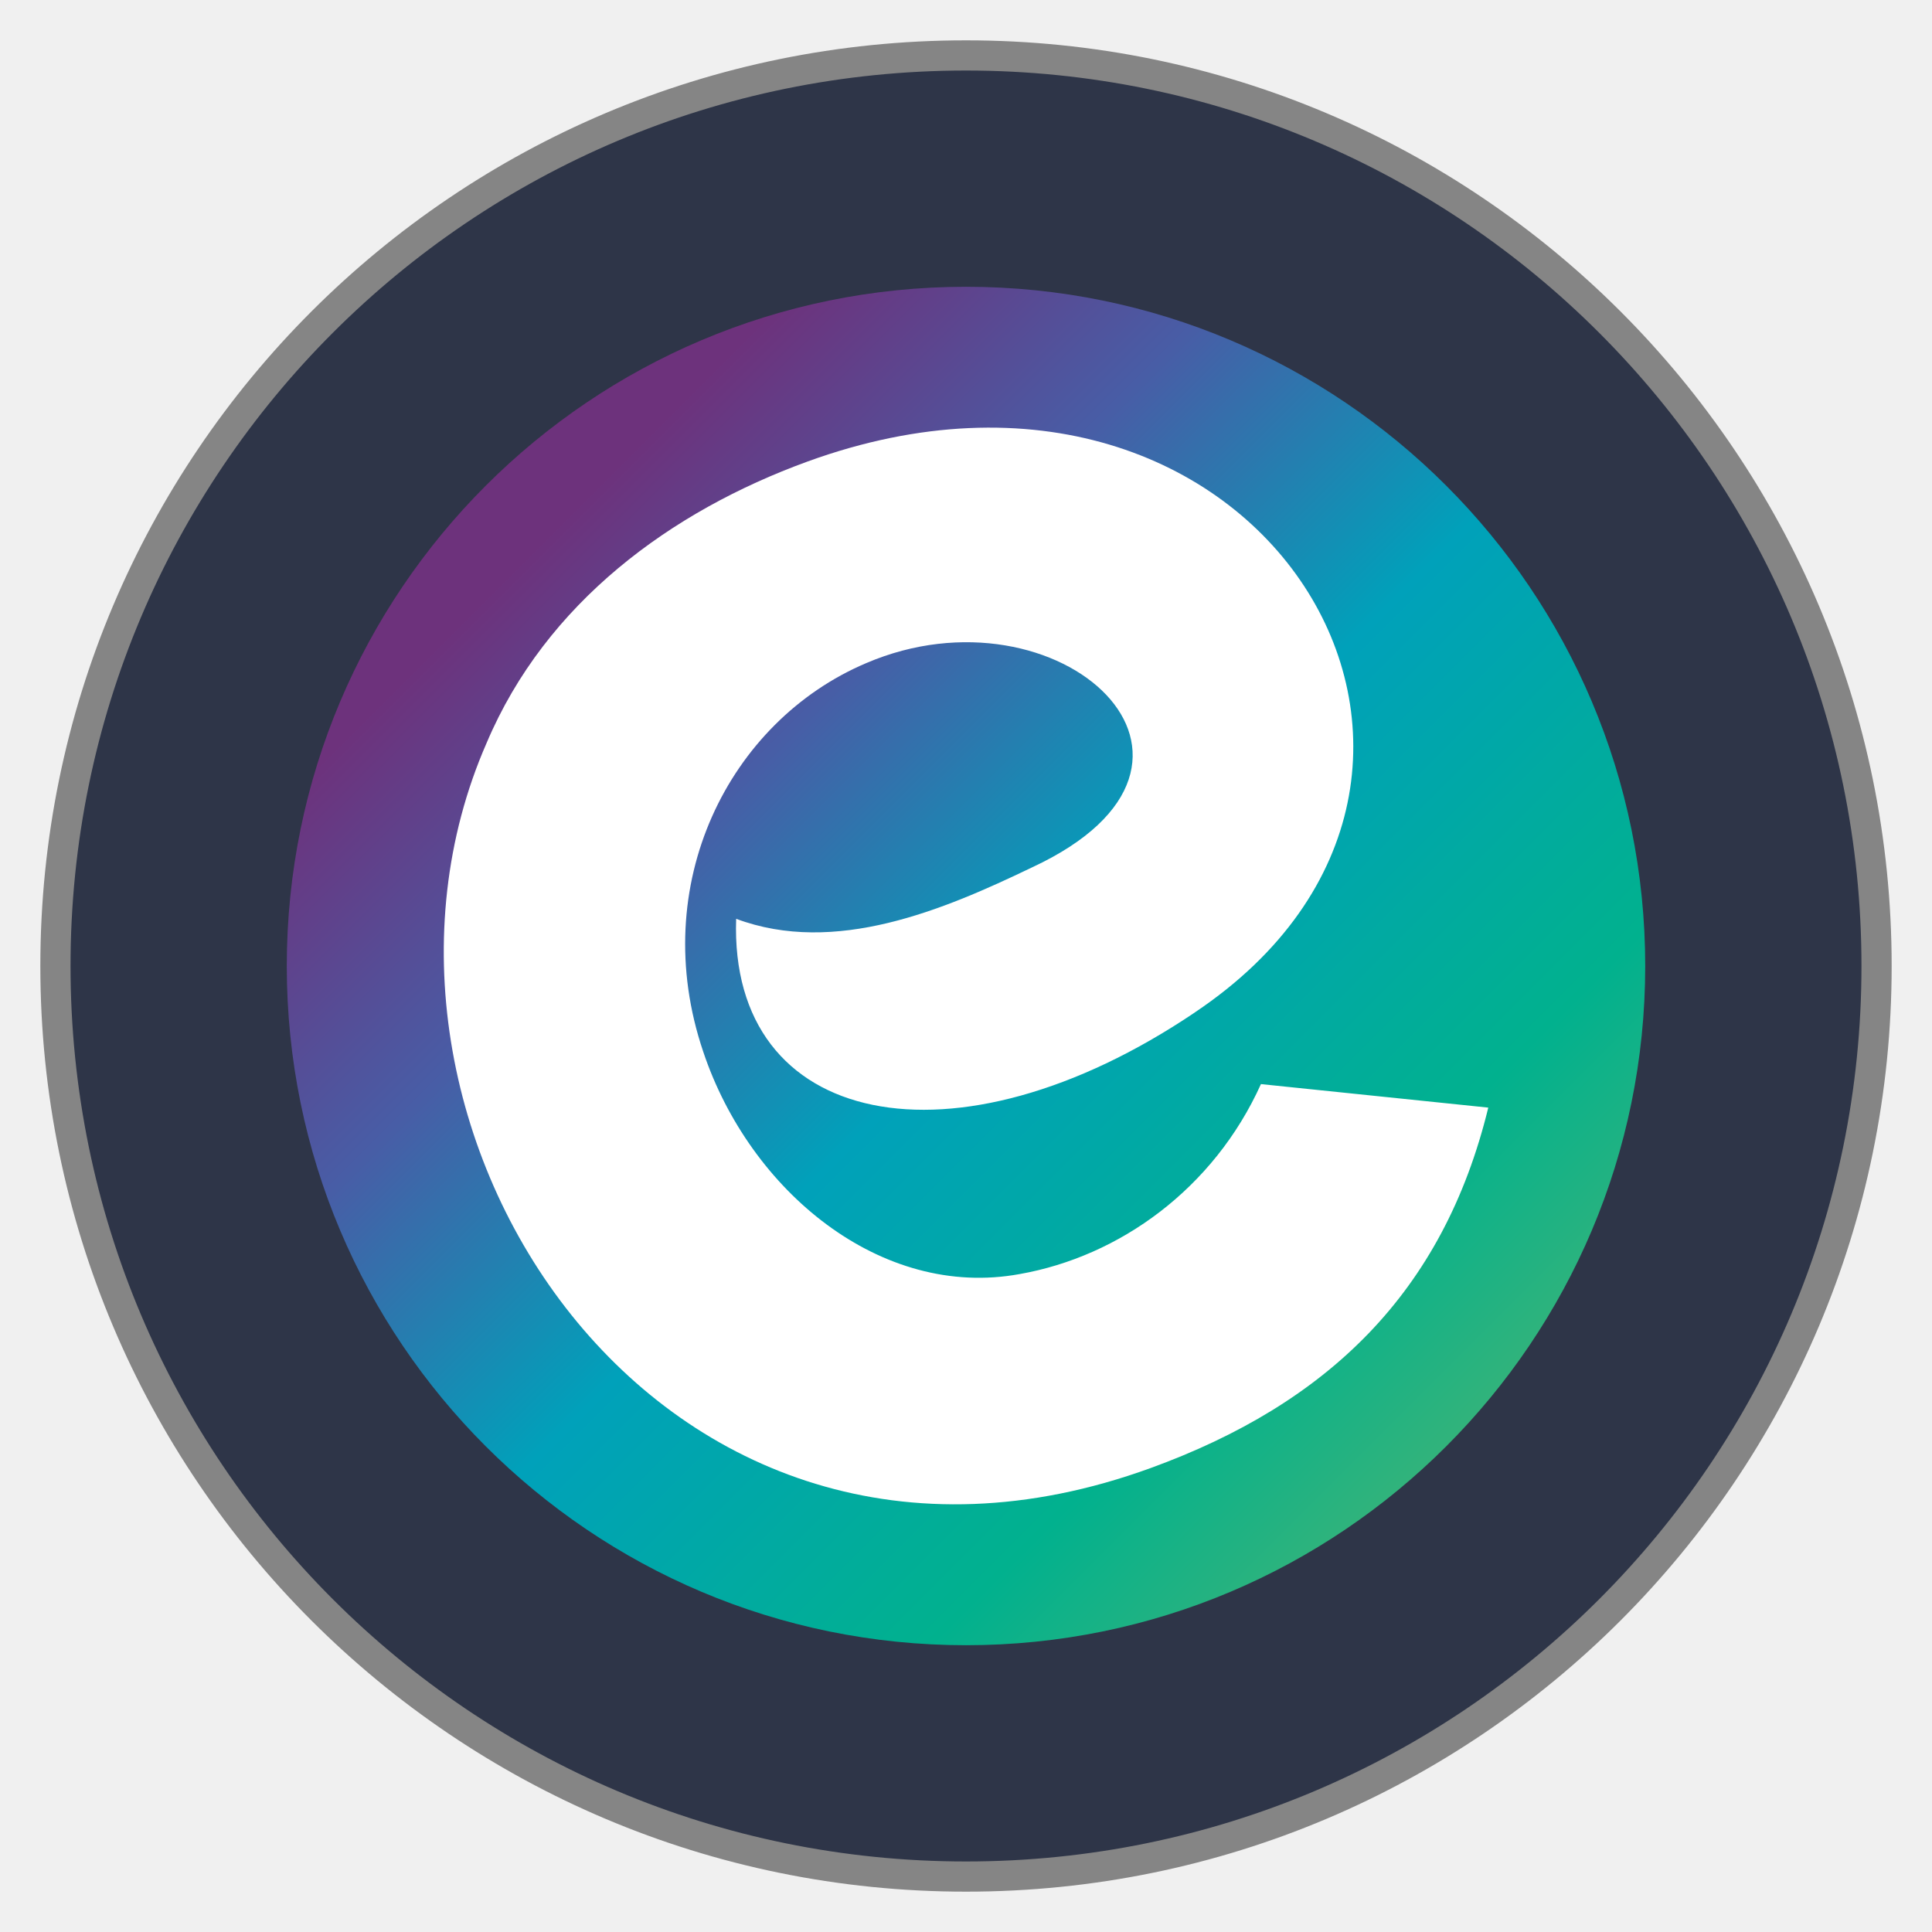
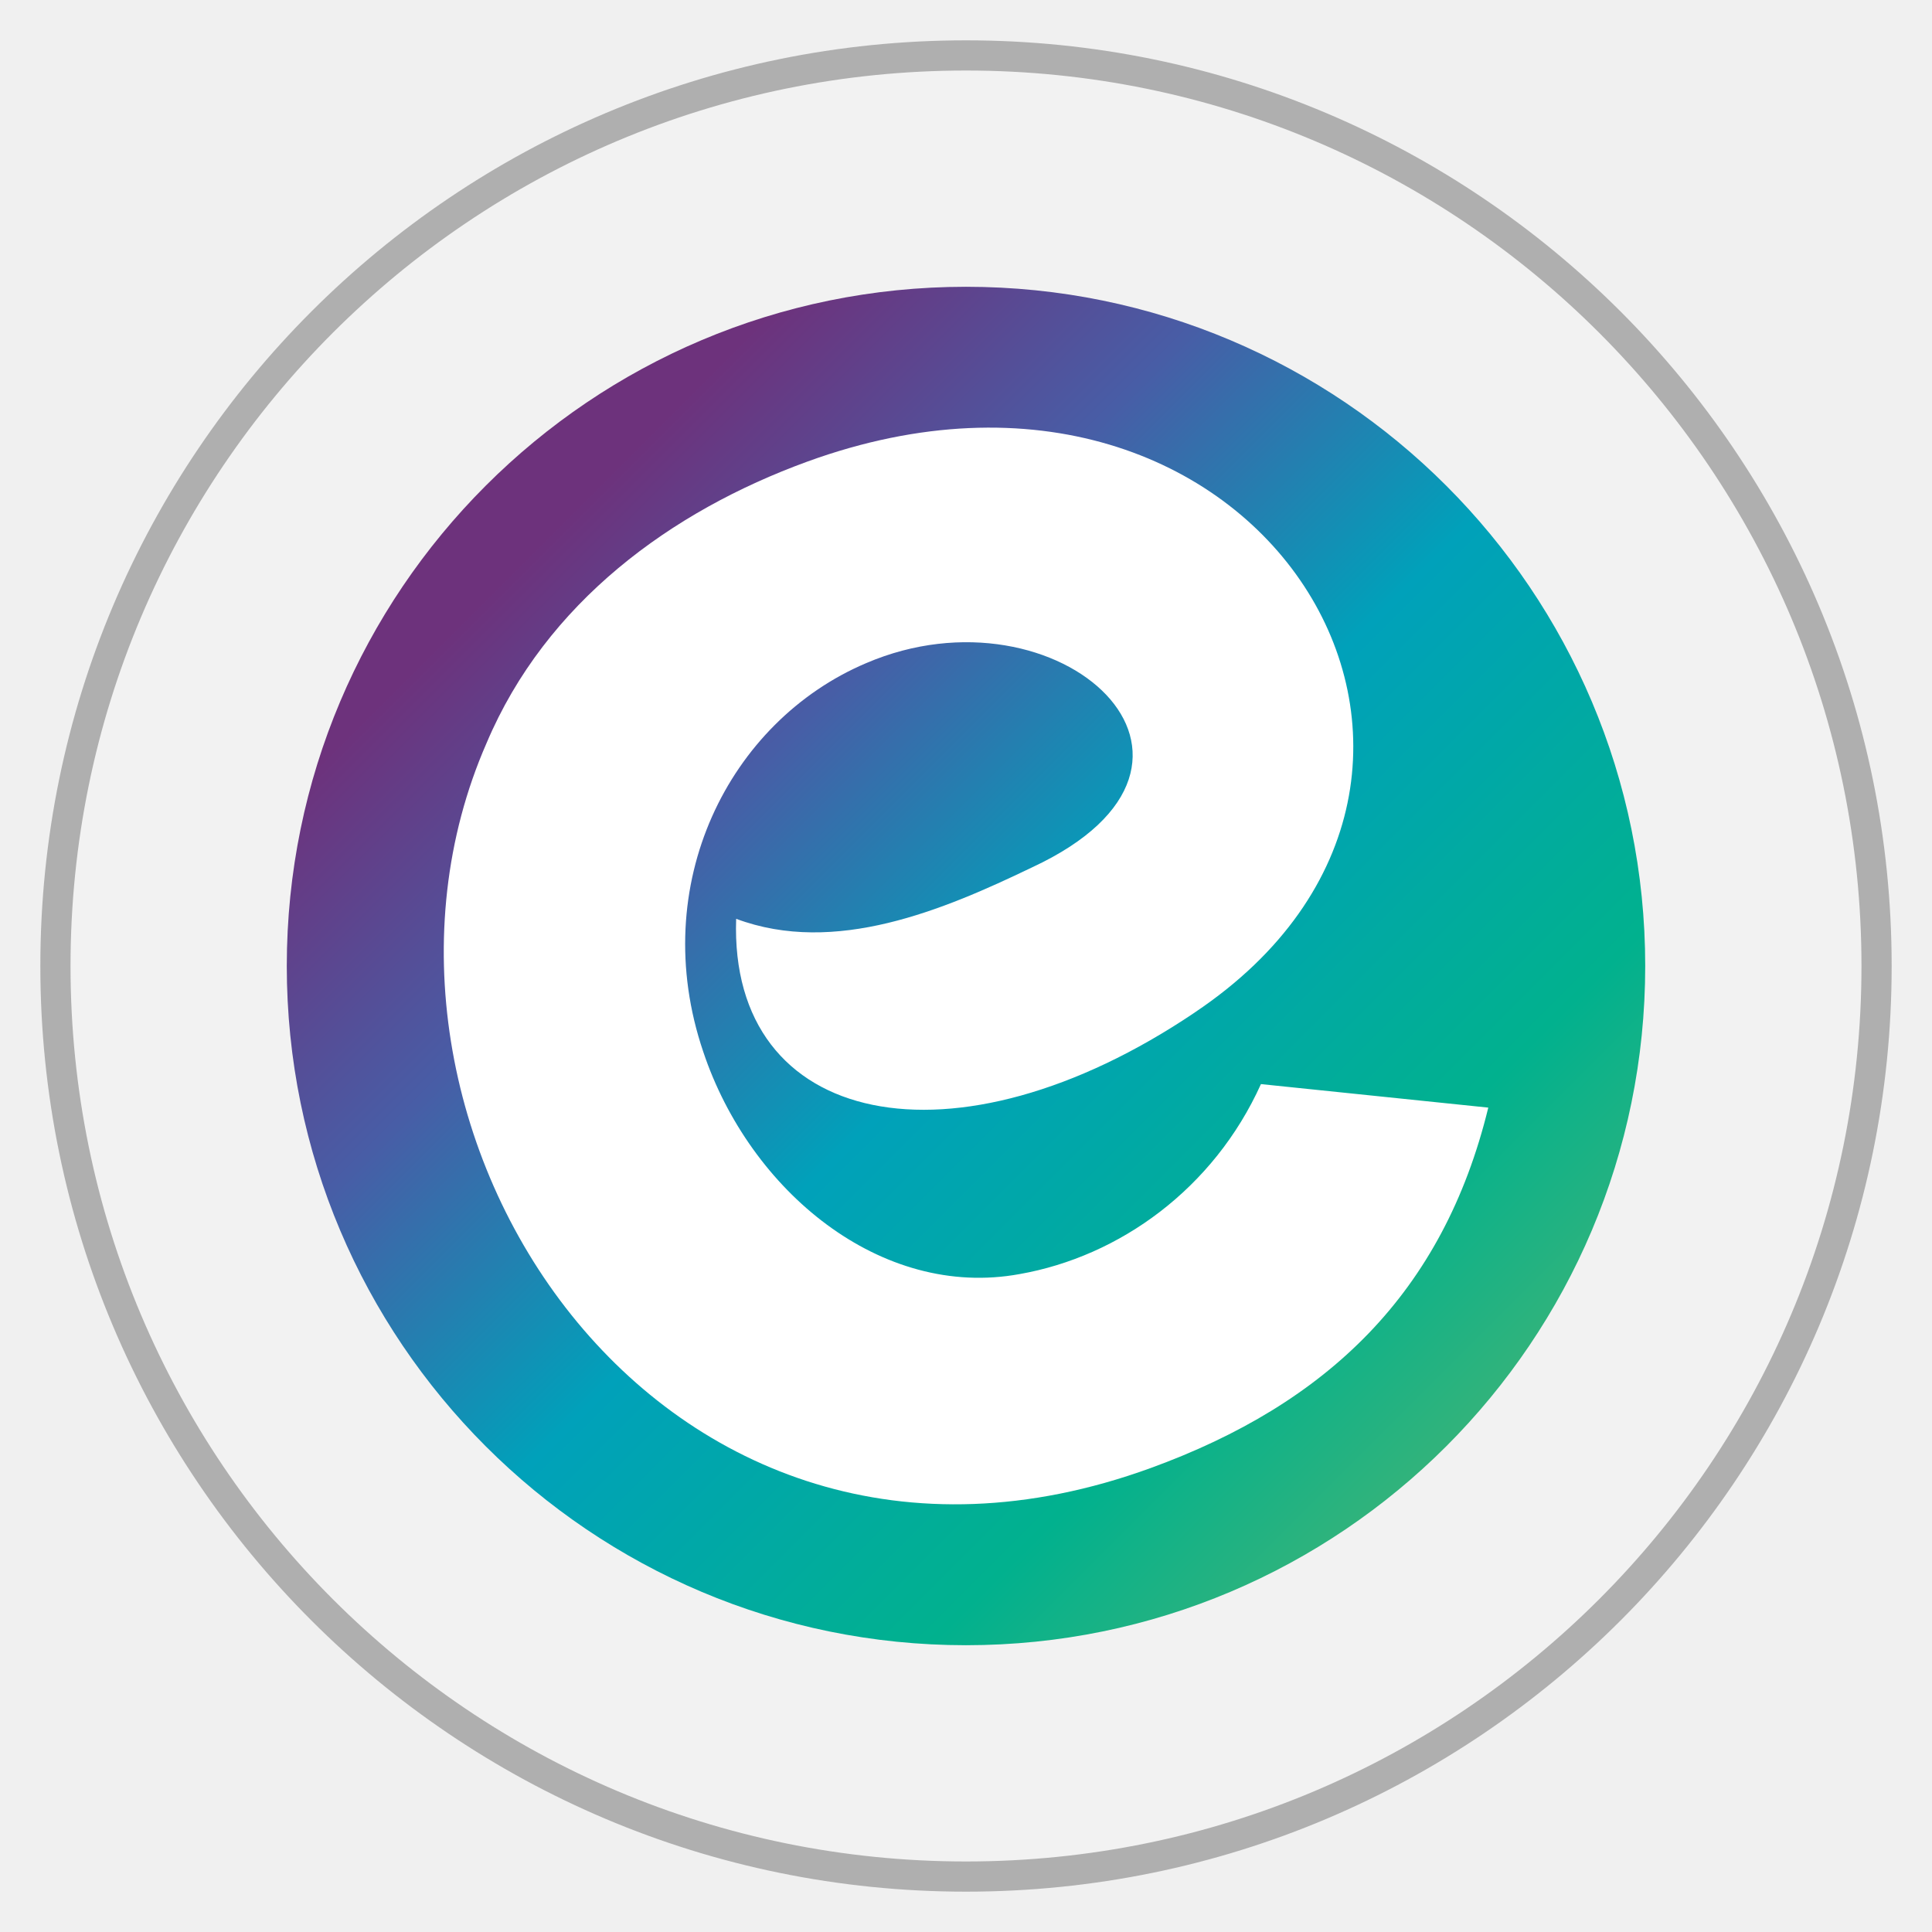
<svg xmlns="http://www.w3.org/2000/svg" width="512" height="512" version="1.1" viewBox="0 0 512 512" xml:space="preserve">
  <defs>
    <linearGradient id="linearGradient6" x1="47.395" x2="82.751" y1="82.735" y2="118.09" gradientTransform="matrix(7.2291 0 0 7.2291 -214.42 -469.9)" gradientUnits="userSpaceOnUse">
      <stop style="stop-color:#6d327c" offset="0" />
      <stop style="stop-color:#6d327c" offset=".059" />
      <stop style="stop-color:#485da6" offset=".286" />
      <stop style="stop-color:#00a1ba" offset=".532" />
      <stop style="stop-color:#01b18e" offset=".833" />
      <stop style="stop-color:#32b37b" offset="1" />
    </linearGradient>
  </defs>
-   <circle cx="256" cy="256" r="241.31" style="fill:#2e3548;stroke-width:8;stroke:#858585" />
+   <circle cx="256" cy="256" r="241.31" style="fill:#f2f2f2;stroke-width:8;stroke:#afafaf" />
  <path d="m436 256c0 99.409-80.588 180-180 180-99.416 0-180-80.588-180-180 0-99.416 80.588-180 180-180 99.409 0 180 80.588 180 180z" style="fill:url(#linearGradient6);stroke-width:.734" />
  <path d="m316.73 268.24c93.641-62.784 17.62-189.73-102.81-145.9-36.076 13.137-69.226 37.356-84.961 74.549-44.024 100.5 45.294 239.72 175.97 192.16 46.813-17.036 77.521-46.434 89.481-95.52l-60.247-6.231c-12.54 27.753-37.496 45.683-63.958 50.346-36.739 6.736-71.507-22.017-83.846-58.947-14.984-44.235 6.805-87.514 43.16-102.95 51.087-21.908 103.95 26.213 43.993 54.116-23.506 11.311-52.218 23.426-78.423 13.632-1.933 55.365 57.816 67.857 121.66 24.745" style="fill:#fff;stroke-width:.734" />
</svg>
